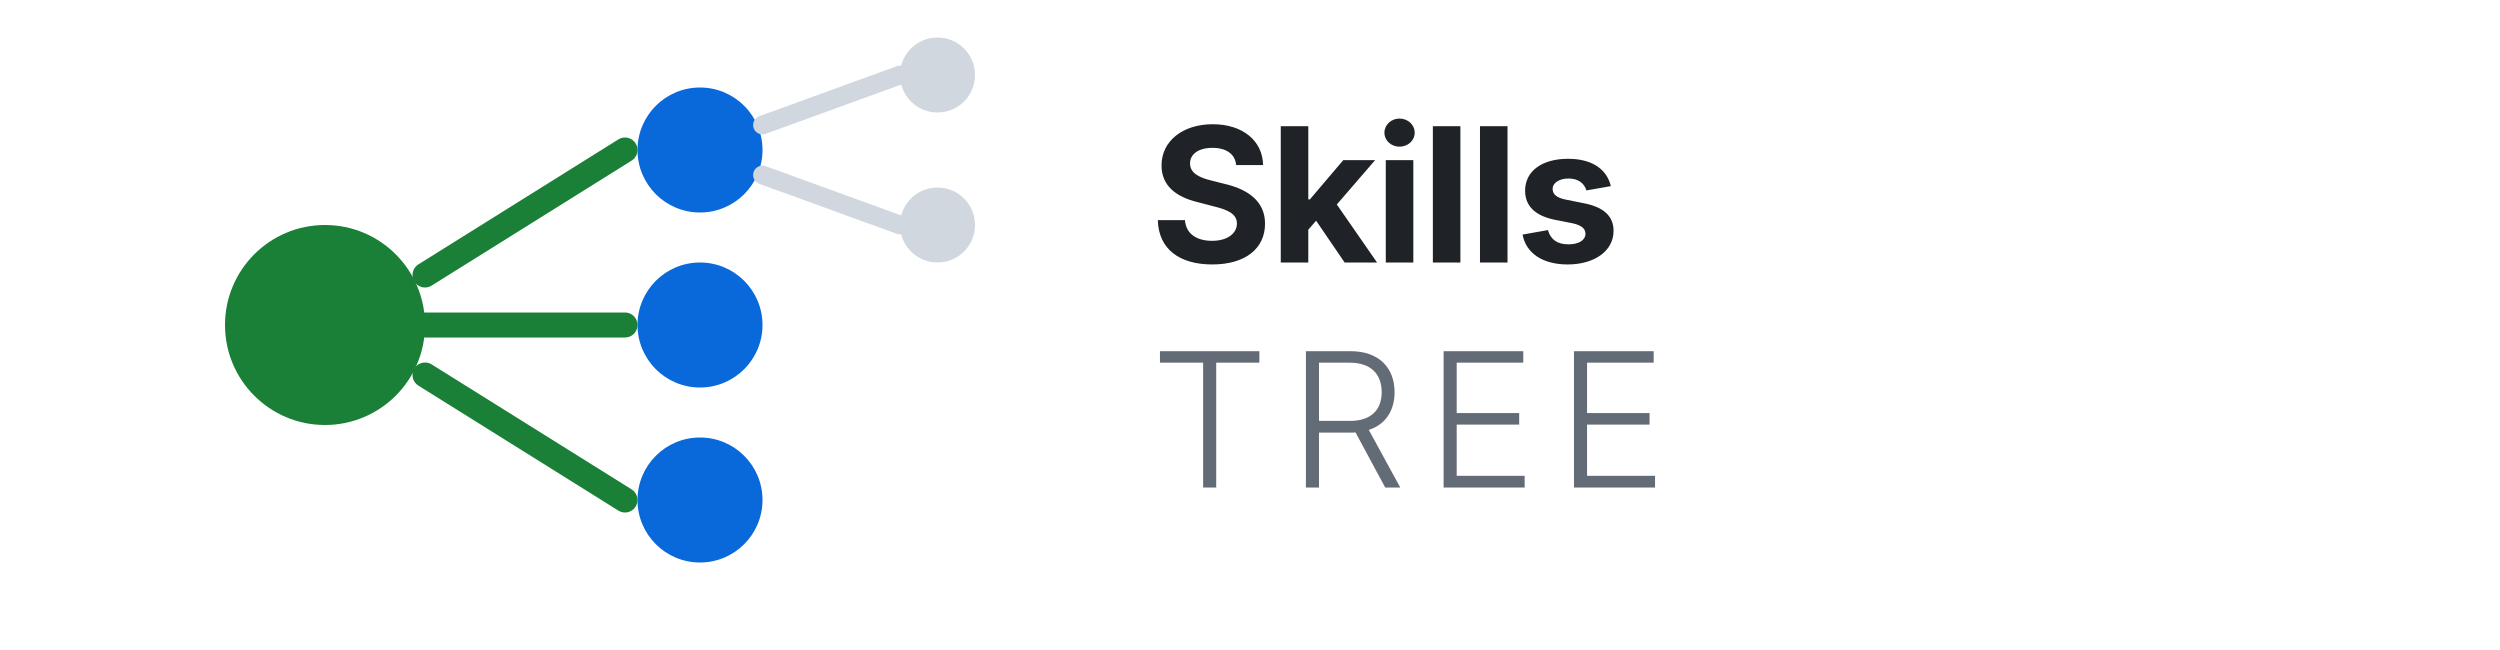
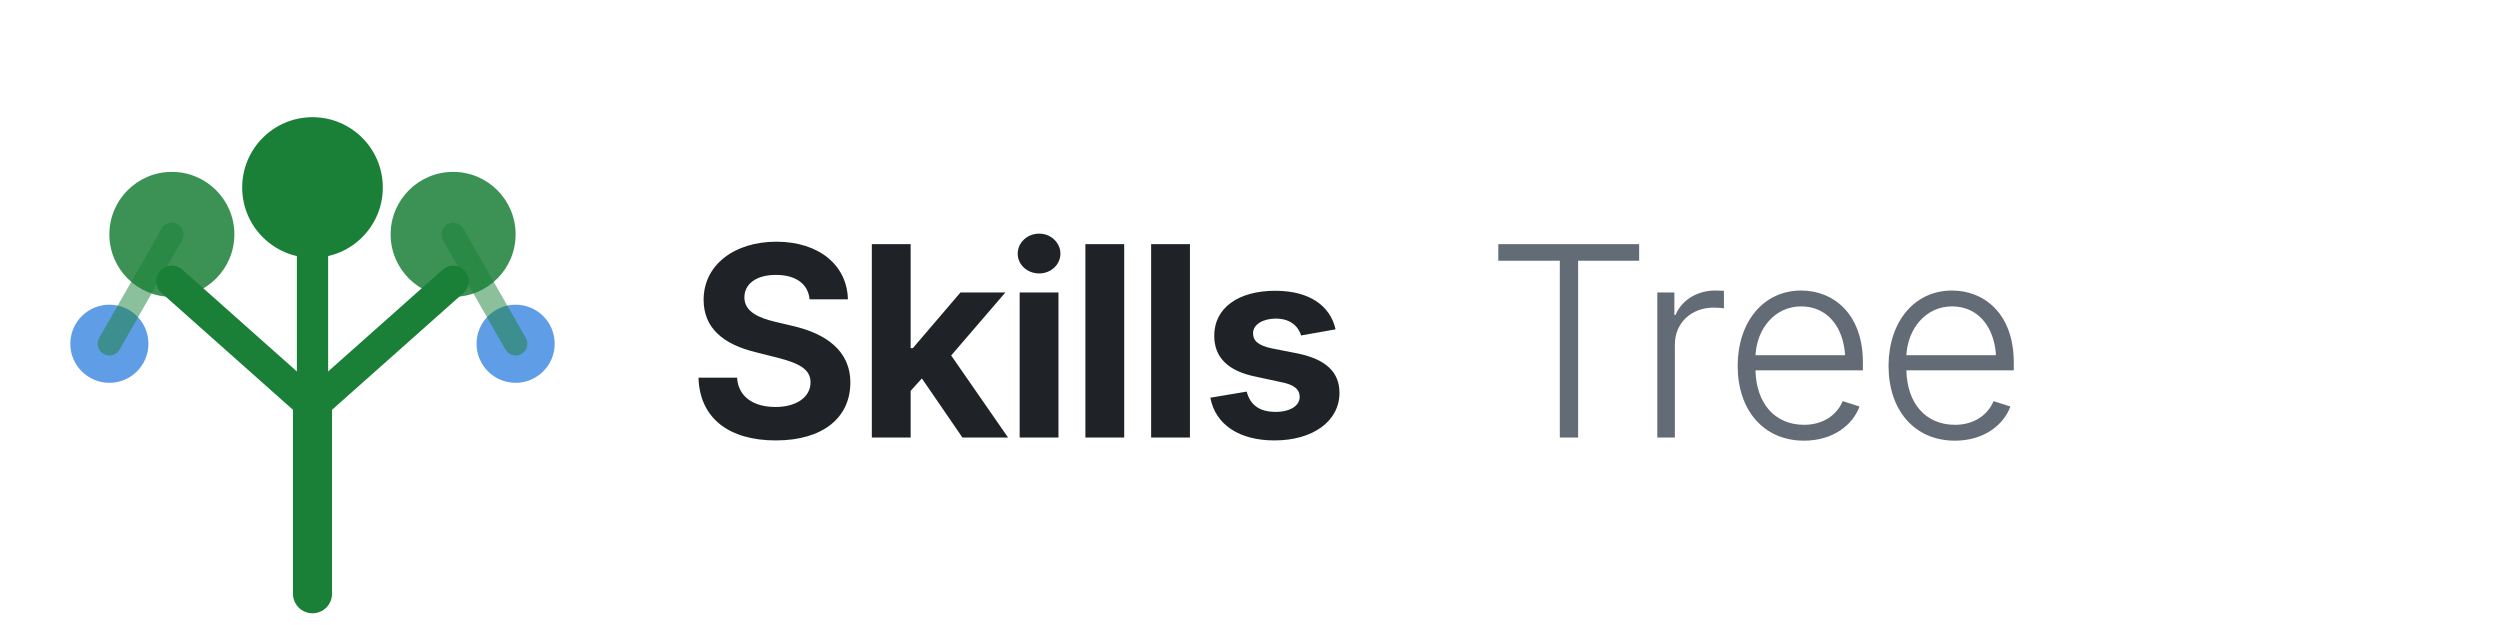
- <svg xmlns="http://www.w3.org/2000/svg" viewBox="0 0 200 52" fill="none">
-   <g>
-     <circle cx="26" cy="26" r="8" fill="#1a7f37" />
-     <line x1="34" y1="22" x2="50" y2="12" stroke="#1a7f37" stroke-width="2" stroke-linecap="round" />
-     <line x1="34" y1="26" x2="50" y2="26" stroke="#1a7f37" stroke-width="2" stroke-linecap="round" />
-     <line x1="34" y1="30" x2="50" y2="40" stroke="#1a7f37" stroke-width="2" stroke-linecap="round" />
-     <circle cx="56" cy="12" r="5" fill="#0969da" />
-     <circle cx="56" cy="26" r="5" fill="#0969da" />
-     <circle cx="56" cy="40" r="5" fill="#0969da" />
-     <line x1="61" y1="10" x2="72" y2="6" stroke="#d0d7de" stroke-width="1.5" stroke-linecap="round" />
-     <line x1="61" y1="14" x2="72" y2="18" stroke="#d0d7de" stroke-width="1.5" stroke-linecap="round" />
-     <circle cx="75" cy="6" r="3" fill="#d0d7de" />
-     <circle cx="75" cy="18" r="3" fill="#d0d7de" />
-   </g>
-   <text x="92" y="21" font-family="'Inter','Helvetica Neue',sans-serif" font-size="15" font-weight="700" fill="#1f2328" letter-spacing="-0.3">Skills</text>
-   <text x="92" y="39" font-family="'Inter','Helvetica Neue',sans-serif" font-size="15" font-weight="300" fill="#636c76" letter-spacing="1.5">TREE</text>
+ <svg xmlns="http://www.w3.org/2000/svg" viewBox="0 0 160 40" fill="none" role="img" aria-label="Skills Tree">
+   <line x1="20" y1="38" x2="20" y2="26" stroke="#1a7f37" stroke-width="2.5" stroke-linecap="round" />
+   <line x1="20" y1="26" x2="11" y2="18" stroke="#1a7f37" stroke-width="2" stroke-linecap="round" />
+   <line x1="20" y1="26" x2="29" y2="18" stroke="#1a7f37" stroke-width="2" stroke-linecap="round" />
+   <line x1="20" y1="26" x2="20" y2="16" stroke="#1a7f37" stroke-width="2" stroke-linecap="round" />
+   <circle cx="11" cy="15" r="4" fill="#1a7f37" opacity="0.85" />
+   <circle cx="20" cy="12" r="4.5" fill="#1a7f37" />
+   <circle cx="29" cy="15" r="4" fill="#1a7f37" opacity="0.85" />
+   <circle cx="7" cy="22" r="2.5" fill="#0969da" opacity="0.65" />
+   <line x1="11" y1="15" x2="7" y2="22" stroke="#1a7f37" stroke-width="1.5" stroke-linecap="round" opacity="0.5" />
+   <circle cx="33" cy="22" r="2.5" fill="#0969da" opacity="0.65" />
+   <line x1="29" y1="15" x2="33" y2="22" stroke="#1a7f37" stroke-width="1.5" stroke-linecap="round" opacity="0.5" />
+   <text x="44" y="28" font-family="Inter, -apple-system, sans-serif" font-size="17" font-weight="700" fill="#1f2328" letter-spacing="-0.4">Skills</text>
+   <text x="95" y="28" font-family="Inter, -apple-system, sans-serif" font-size="17" font-weight="300" fill="#636c76" letter-spacing="-0.2">Tree</text>
</svg>
